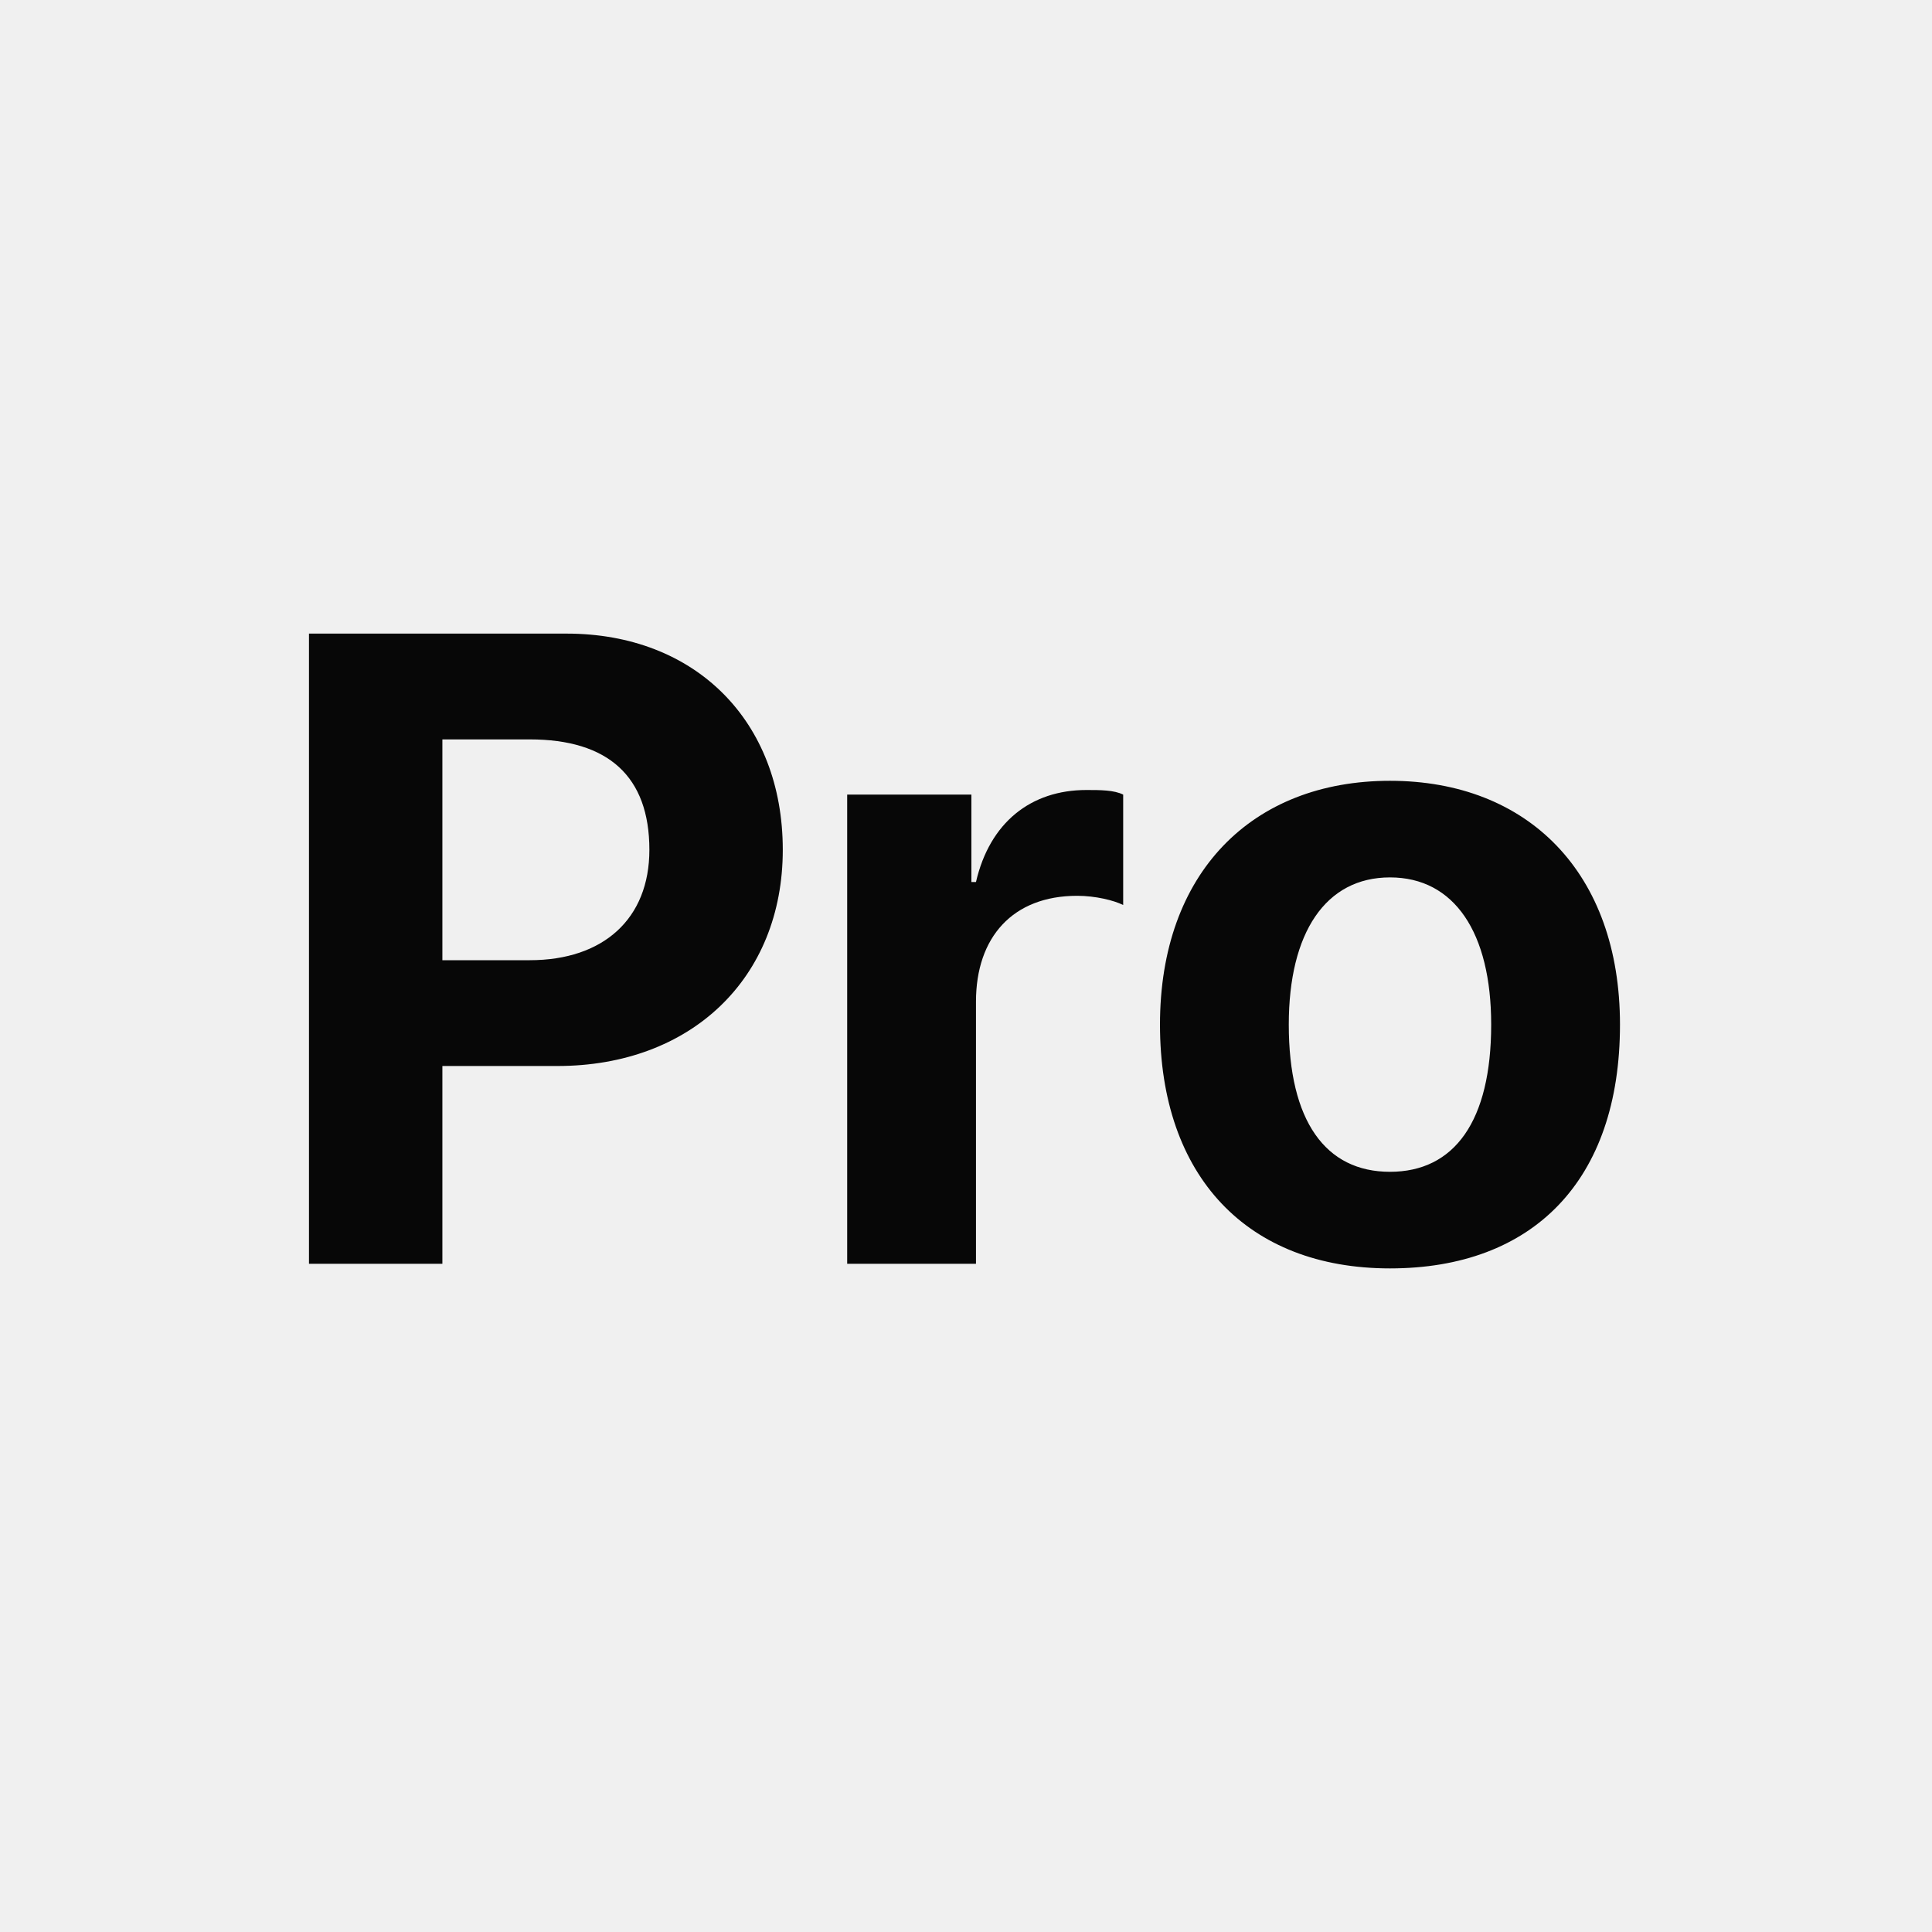
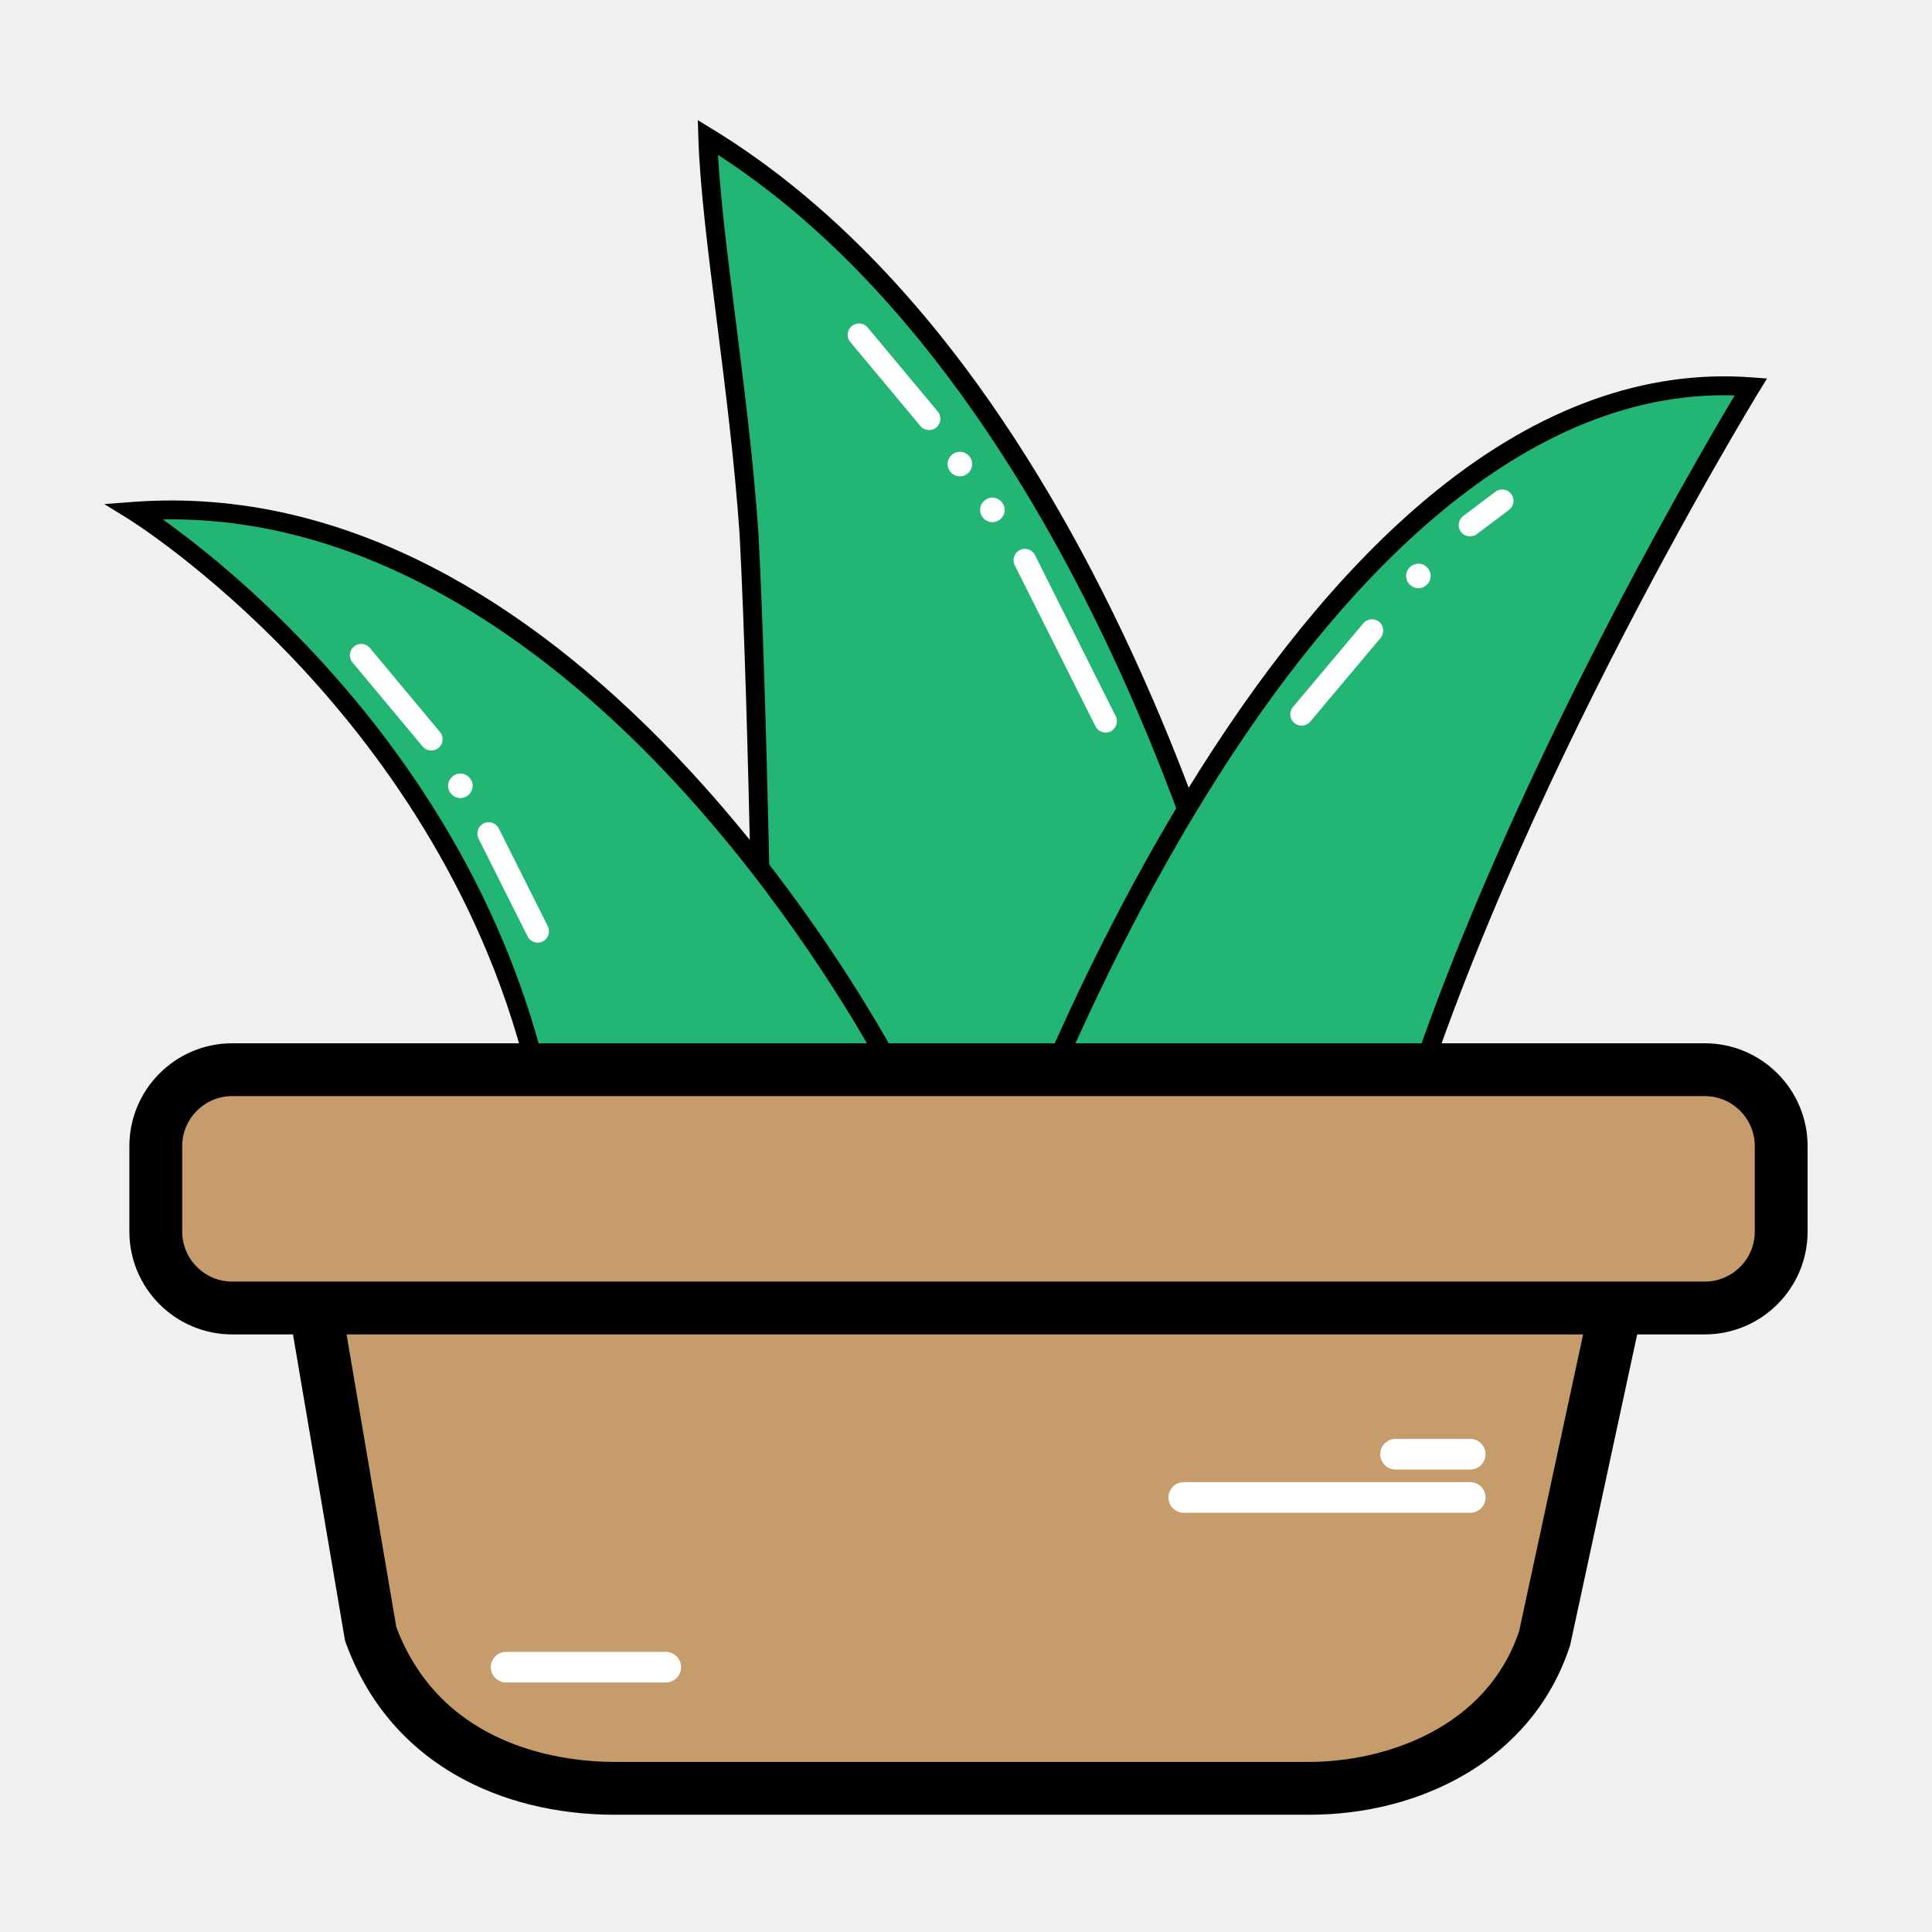
- <svg xmlns="http://www.w3.org/2000/svg" width="42" height="42">
-   <g>
-     <path fill="#070707" d="m6.717,13.774l5.6,0c2.8,0 4.7,1.9 4.7,4.7c0,2.8 -2,4.7 -4.9,4.7l-2.5,0l0,4.3l-2.9,0l0,-13.7zm2.9,2.2l0,4.9l1.9,0c1.6,0 2.6,-0.9 2.6,-2.4c0,-1.6 -0.9,-2.4 -2.6,-2.4l-1.9,0l0,-0.1zm8.9,11.5l2.7,0l0,-5.7c0,-1.4 0.8,-2.3 2.2,-2.3c0.4,0 0.8,0.1 1,0.2l0,-2.4c-0.2,-0.1 -0.5,-0.1 -0.8,-0.1c-1.2,0 -2.1,0.7 -2.4,2l-0.1,0l0,-1.9l-2.7,0l0,10.2l0.1,0zm11.7,0.1c-3.1,0 -5,-2 -5,-5.3c0,-3.3 2,-5.3 5,-5.3s5,2 5,5.3c0,3.4 -1.9,5.3 -5,5.3zm0,-2.1c1.4,0 2.2,-1.1 2.2,-3.2c0,-2 -0.8,-3.2 -2.2,-3.2c-1.4,0 -2.2,1.2 -2.2,3.2c0,2.1 0.8,3.2 2.2,3.2z" class="st0" id="Ant-Design-Pro" />
-   </g>
+ <svg xmlns="http://www.w3.org/2000/svg" class="icon" viewBox="0 0 1024 1024" version="1.1" width="42" height="42">
+   <path d="M693.581 947.862H326.1c-53.63 0-107.995-22.789-129.63-81.803l-29.685-174.723c0-53.63 43.879-97.51 97.51-97.51h495.049c53.63 0 97.51 43.879 97.51 97.51L818.72 868.139c-17.536 53.934-71.508 79.723-125.139 79.723z" fill="#C69C6D" />
+   <path d="M693.581 961.862H326.1c-31.07 0-60.024-7.123-83.731-20.601-27.863-15.838-47.728-39.519-59.042-70.384l-0.442-1.206-30.099-177.154v-1.181c0-61.486 50.023-111.51 111.51-111.51h495.049c61.486 0 111.51 50.023 111.51 111.51v1.492l-0.314 1.46-38.284 177.499-0.222 0.68c-9.28 28.547-28.383 51.999-55.241 67.82-23.96 14.115-52.734 21.575-83.213 21.575z m-483.53-99.449c24.375 64.46 89.191 71.449 116.048 71.449H693.58c40.906 0 94.559-18.188 111.609-69.396L842.842 689.9c-0.771-45.386-37.932-82.073-83.498-82.073h-495.05c-45.668 0-82.892 36.848-83.502 82.374l29.259 172.212z" fill="" />
+   <path d="M404.723 570.434h266.925S596.102 207.79 375.139 72.79C376.637 123.309 391.667 205 397 283c5.333 102 7.723 287.434 7.723 287.434z" fill="#22B573" />
+   <path d="M677.798 575.435h-278.01l-0.063-4.936c-0.024-1.854-2.45-186.504-7.717-287.238-2.601-38.024-7.631-77.819-12.069-112.929-4.642-36.722-9.026-71.407-9.796-97.394l-0.273-9.228 7.878 4.813c50.972 31.142 98.411 76.917 140.998 136.055 33.968 47.167 64.954 102.908 92.1 165.674 46.174 106.768 65.509 198.25 65.698 199.163l1.254 6.02z m-268.143-10h255.751c-5.077-21.96-24.771-101.15-63.82-191.397-41.132-95.061-112.57-221.746-221.032-291.936 1.378 24.263 5.242 54.834 9.305 86.976 4.455 35.244 9.504 75.19 12.129 113.581 4.798 91.732 7.241 252.606 7.667 282.776z" fill="" />
+   <path d="M71.004 271S236 372.927 284 566.963h189S312.009 253 71.004 271z" fill="#22B573" />
+   <path d="M481.183 571.964H280.086l-0.939-3.799c-24.533-99.173-80.576-173.562-123.269-218.503-46.268-48.703-87.094-74.156-87.501-74.408l-13.101-8.093 15.356-1.147c55.957-4.178 112.23 9.028 167.265 39.254 43.812 24.062 86.93 58.909 128.156 103.573 70.027 75.865 110.991 155.051 111.396 155.842l3.734 7.281z m-193.287-10h176.717c-11.731-21.146-49.189-84.934-106.065-146.51-60.836-65.864-156.564-142.085-272.26-140.15 15.872 11.314 44.856 33.803 76.84 67.47 27.682 29.139 51.78 60.599 71.624 93.503 24.127 40.009 41.996 82.274 53.144 125.687z" fill="" />
+   <path d="M927.996 205s-148.17 241.773-196.17 435.81c-84 0-198.826-10.695-198.826-10.695S686.991 187 927.996 205z" fill="#22B573" />
+   <path d="M735.74 645.81h-3.914c-83.27 0-198.14-10.609-199.29-10.717l-6.354-0.592 2.095-6.028c0.387-1.113 39.475-112.569 107.618-220.338 40.136-63.476 82.383-113.336 125.567-148.195 54.469-43.967 110.624-64.13 166.904-59.926l8.174 0.611-4.283 6.988c-0.369 0.603-37.466 61.304-79.93 144.873-39.139 77.023-90.973 189.775-115.648 289.525l-0.939 3.799z m-195.826-20.098c24.93 2.183 117.019 9.814 188.012 10.09 25.267-99.736 76.633-211.39 115.527-287.926 34.197-67.292 64.938-119.836 75.963-138.318-118.265-3.546-214.511 108.186-274.979 203.778-58.525 92.521-95.446 187.824-104.523 212.376z" fill="" />
+   <path d="M903.565 693.265H123.074c-22.277 0-40.504-18.227-40.504-40.504v-45.294c0-22.277 18.227-40.504 40.504-40.504h780.491c22.277 0 40.504 18.227 40.504 40.504v45.294c0 22.278-18.227 40.504-40.504 40.504z" fill="#C69C6D" />
+   <path d="M903.564 707.266h-780.49c-30.054 0-54.504-24.45-54.504-54.504v-45.294c0-30.054 24.45-54.504 54.504-54.504h780.491c30.054 0 54.504 24.45 54.504 54.504v45.294c-0.001 30.053-24.451 54.504-54.505 54.504z m-780.49-126.302c-14.614 0-26.504 11.89-26.504 26.504v45.294c0 14.614 11.89 26.504 26.504 26.504h780.491c14.614 0 26.504-11.89 26.504-26.504v-45.294c0-14.614-11.89-26.504-26.504-26.504H123.074z" fill="" />
+   <path d="M223.991 395.658l-37.154-44.537c-2.114-2.534-1.77-6.337 0.764-8.451 2.534-2.114 6.337-1.77 8.451 0.764l37.154 44.537c2.114 2.534 1.77 6.337-0.764 8.451-2.534 2.114-6.337 1.77-8.451-0.764zM279.628 496.324l-25.981-51.855c-1.478-2.95-0.274-6.574 2.677-8.052 2.95-1.478 6.574-0.274 8.052 2.677l25.981 51.855c1.478 2.95 0.274 6.574-2.677 8.052-2.95 1.478-6.573 0.273-8.052-2.677zM799.811 270.228l-17.07 12.872c-2.635 1.987-6.416 1.457-8.403-1.178s-1.457-6.416 1.178-8.403l17.071-12.872c2.635-1.987 6.416-1.457 8.403 1.178 1.986 2.635 1.456 6.416-1.179 8.403zM685.266 374.758l37.321-44.397c2.123-2.526 5.928-2.855 8.454-0.732 2.526 2.123 2.855 5.928 0.732 8.454l-37.321 44.397c-2.123 2.526-5.928 2.855-8.454 0.732-2.526-2.124-2.856-5.928-0.732-8.454z" fill="#FFFFFF" />
+   <path d="M244 416.5m-6.5 0a6.5 6.5 0 1 0 13 0 6.5 6.5 0 1 0-13 0Z" fill="#FFFFFF" />
+   <path d="M487.82 225.809l-37.154-44.537c-2.114-2.534-1.77-6.337 0.764-8.451 2.534-2.114 6.337-1.77 8.451 0.764l37.154 44.537c2.114 2.534 1.77 6.337-0.764 8.451-2.534 2.114-6.337 1.77-8.451-0.764zM580.628 384.988l-42.798-85.421c-1.478-2.95-0.274-6.574 2.677-8.052 2.95-1.478 6.574-0.274 8.052 2.677l42.798 85.421c1.478 2.95 0.274 6.574-2.677 8.052-2.95 1.478-6.573 0.273-8.052-2.677z" fill="#FFFFFF" />
+   <path d="M508.763 245.961m-6.5 0a6.5 6.5 0 1 0 13 0 6.5 6.5 0 1 0-13 0Z" fill="#FFFFFF" />
+   <path d="M525.986 270.255m-6.5 0a6.5 6.5 0 1 0 13 0 6.5 6.5 0 1 0-13 0Z" fill="#FFFFFF" />
+   <path d="M751.781 305.264m-6.5 0a6.5 6.5 0 1 0 13 0 6.5 6.5 0 1 0-13 0Z" fill="#FFFFFF" />
+   <path d="M779.253 785.562H627.414c-4.466 0-8.119 3.654-8.119 8.119 0 4.466 3.654 8.119 8.119 8.119h151.839c4.466 0 8.119-3.654 8.119-8.119s-3.654-8.119-8.119-8.119zM779.253 762.645h-39.589c-4.466 0-8.119 3.654-8.119 8.119 0 4.466 3.654 8.119 8.119 8.119h39.589c4.466 0 8.119-3.654 8.119-8.119s-3.654-8.119-8.119-8.119zM352.881 875.52h-84.619c-4.466 0-8.119 3.654-8.119 8.119 0 4.466 3.654 8.119 8.119 8.119h84.619c4.466 0 8.119-3.654 8.119-8.119s-3.654-8.119-8.119-8.119z" fill="#FFFFFF" />
</svg>
